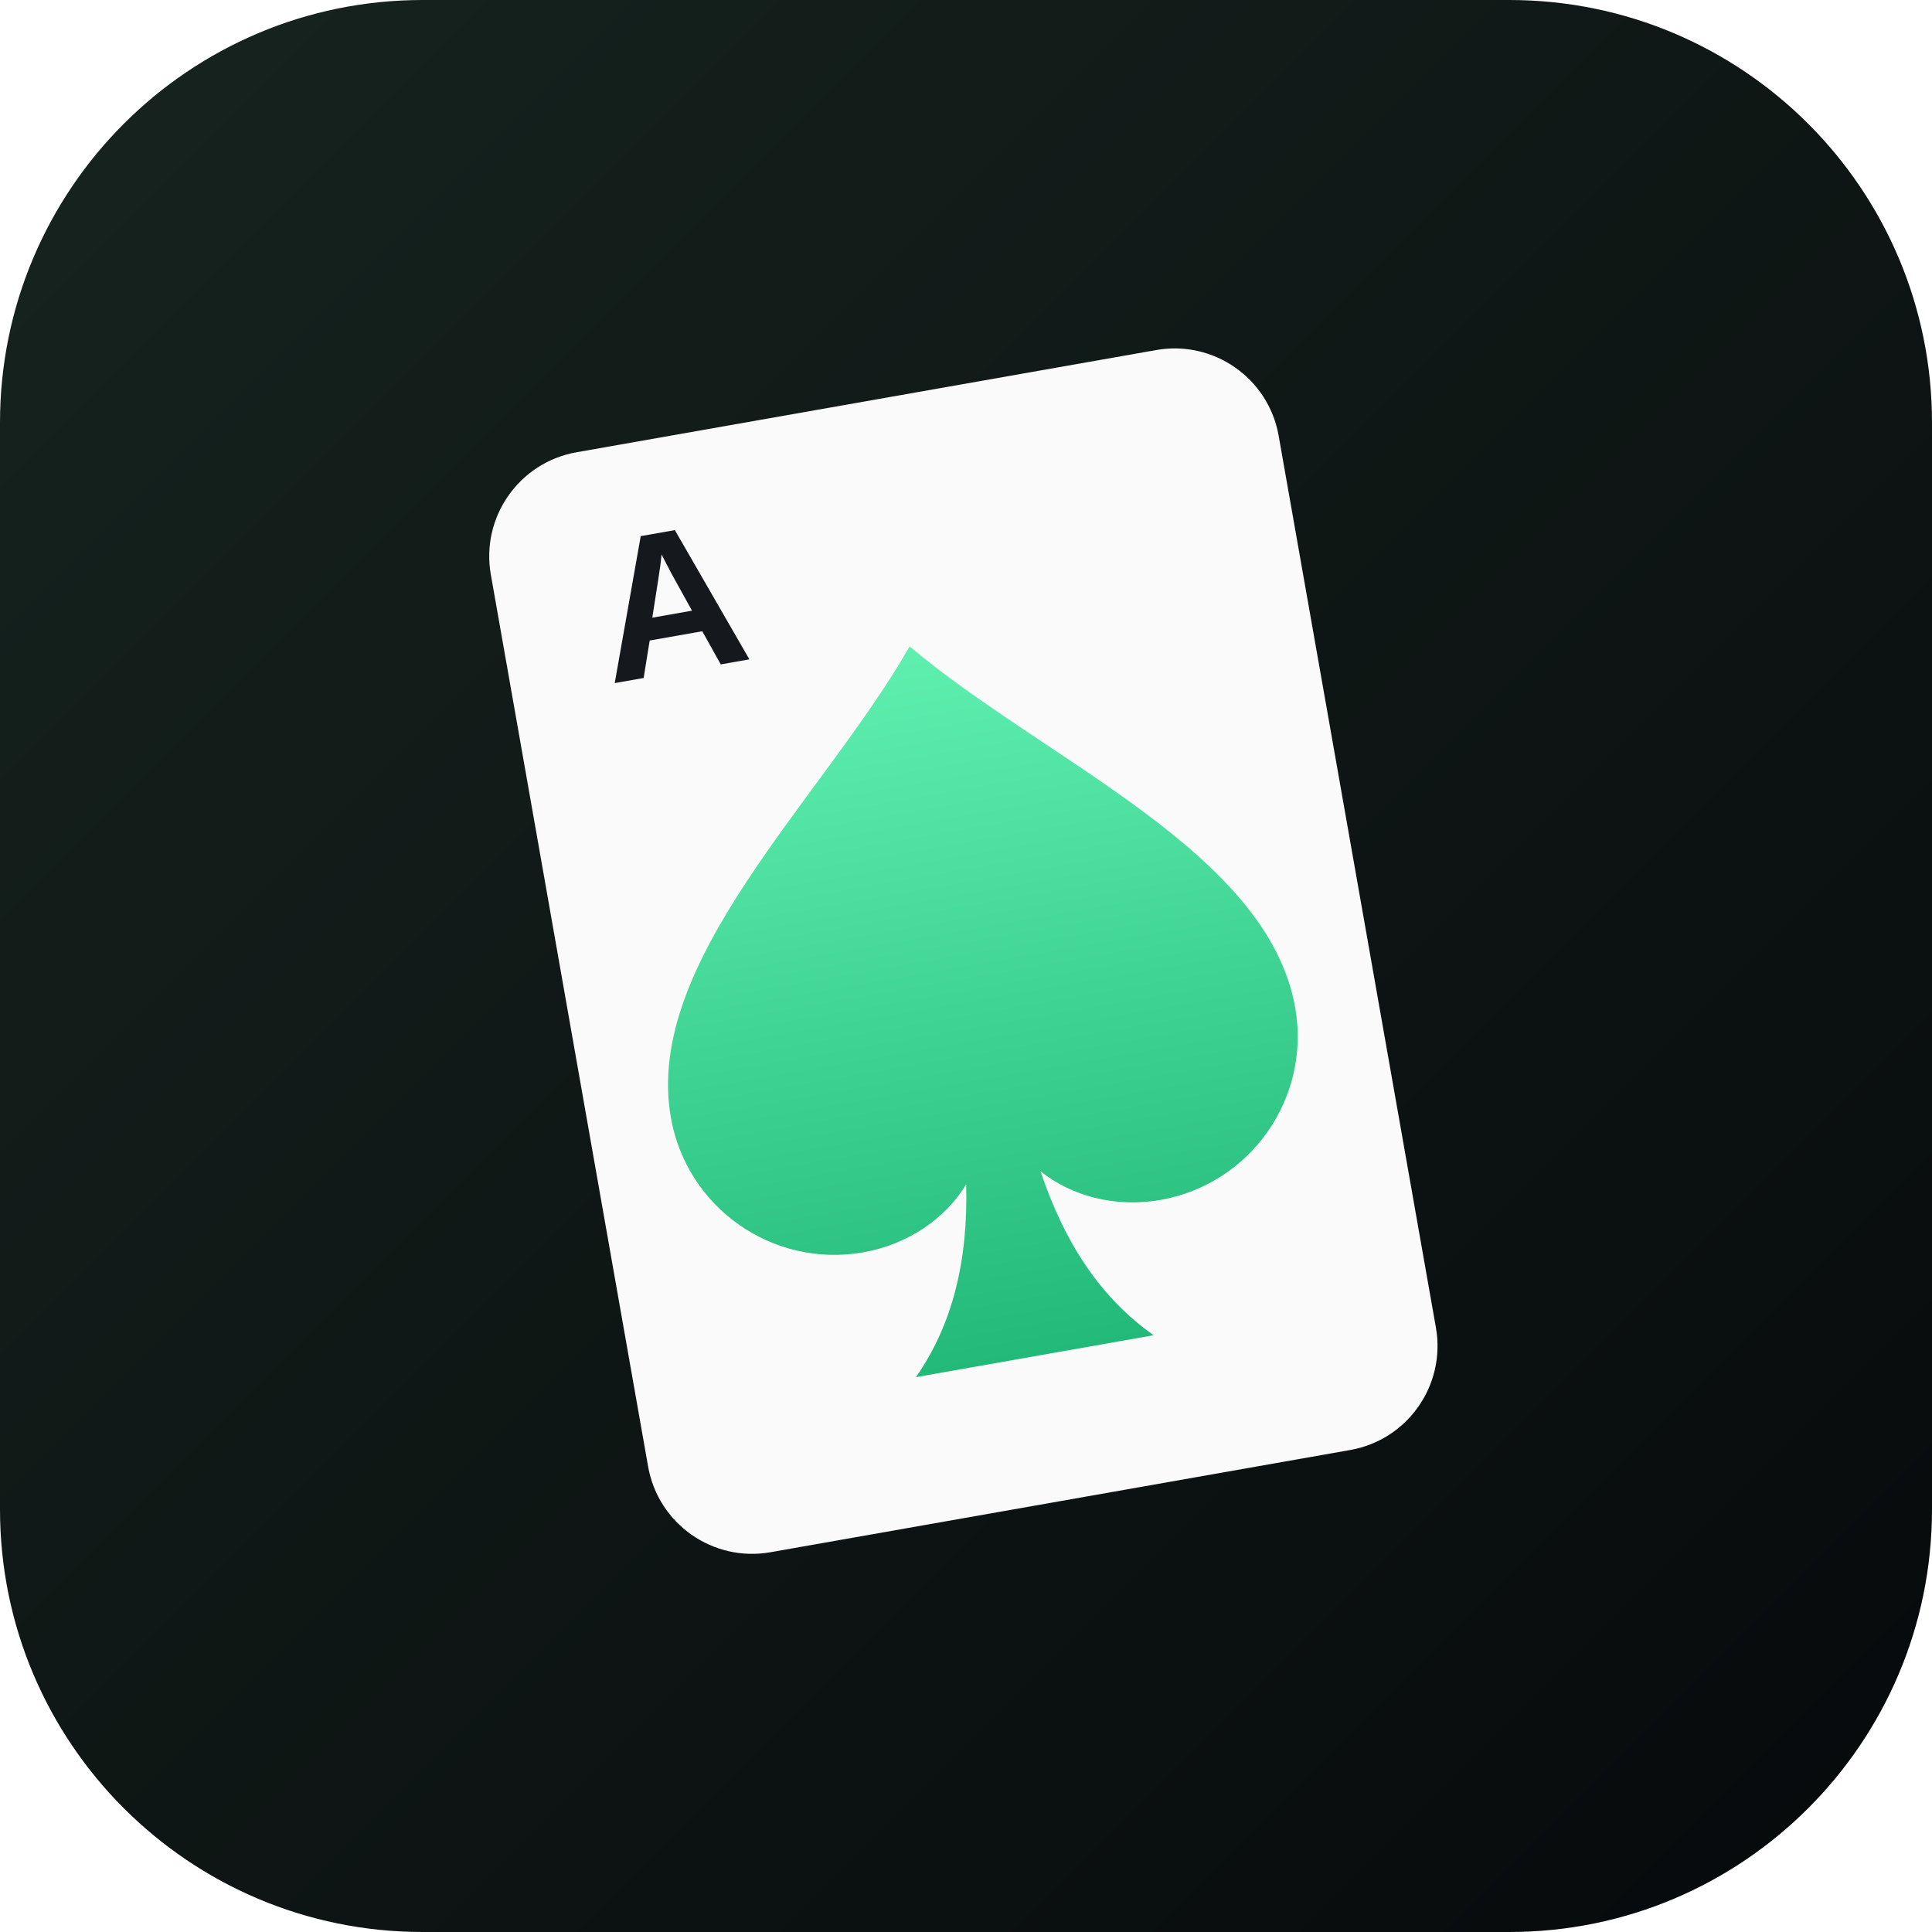
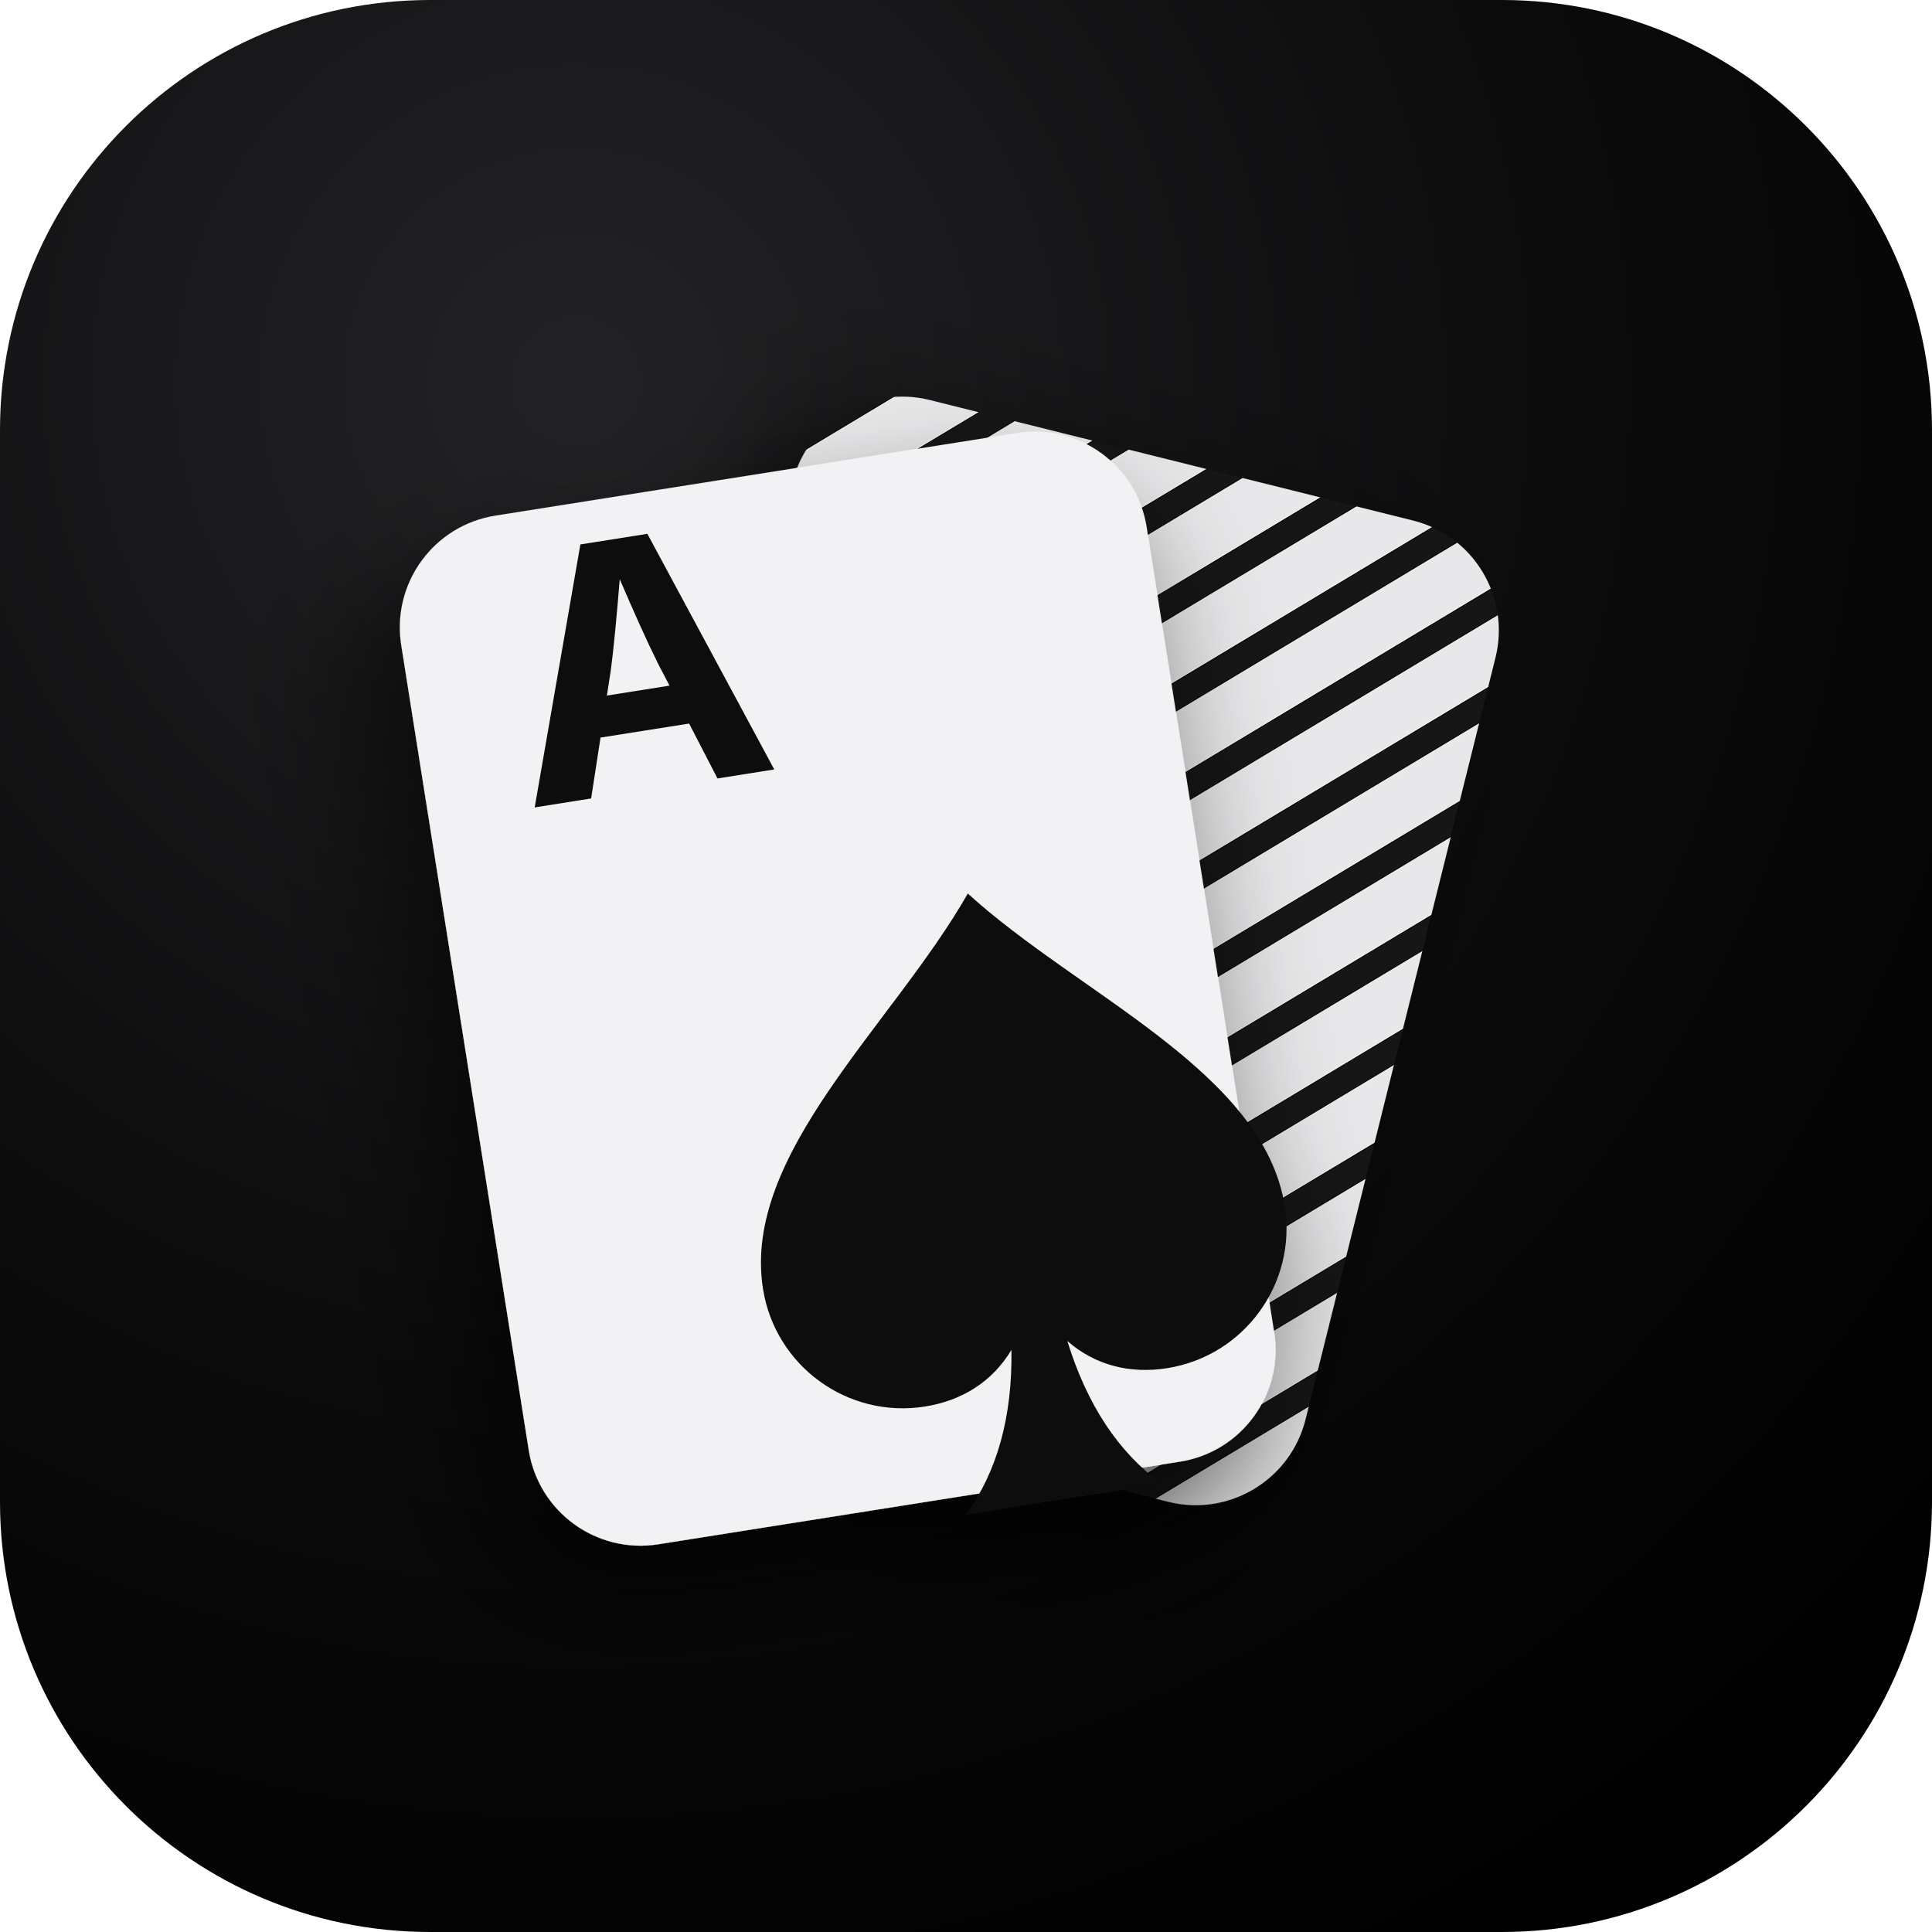
<svg xmlns="http://www.w3.org/2000/svg" viewBox="0 0 512 512">
  <defs>
-     <linearGradient id="bg" x1="0" y1="0" x2="1" y2="1">
-       <stop offset="0" stop-color="#16241f" />
-       <stop offset="1" stop-color="#07090b" />
-     </linearGradient>
-     <linearGradient id="g" x1="0" y1="0" x2="0" y2="1">
-       <stop offset="0" stop-color="#5ff0b0" />
-       <stop offset="1" stop-color="#22b979" />
-     </linearGradient>
+     <radialGradient id="bg" cx="30%" cy="20%" r="95%">
+       <stop offset="0" stop-color="#232326" />
+       <stop offset=".55" stop-color="#0b0b0c" />
+       <stop offset="1" stop-color="#000" />
+     </radialGradient>
+     <pattern id="st" width="22" height="22" patternUnits="userSpaceOnUse" patternTransform="rotate(45)">
+       <rect width="22" height="22" fill="#e8e8ea" />
+       <rect width="7" height="22" fill="#141414" />
+     </pattern>
+     <filter id="sh" x="-30%" y="-30%" width="160%" height="160%">
+       <feDropShadow dx="-10" dy="14" stdDeviation="16" flood-color="#000" flood-opacity=".65" />
+     </filter>
  </defs>
-   <rect width="512" height="512" rx="112" fill="url(#bg)" />
-   <g transform="rotate(-10 256 256)">
-     <rect x="150" y="104" width="212" height="296" rx="28" fill="#fafafa" />
-     <text x="176" y="166" font-family="Arial,Helvetica,sans-serif" font-weight="900" font-size="54" fill="#15181d">A</text>
+   <rect width="512" height="512" rx="114" fill="url(#bg)" />
+   <g transform="translate(278 252) rotate(14)" filter="url(#sh)">
+     <rect x="-96" y="-134" width="192" height="268" rx="30" fill="url(#st)" />
  </g>
-   <path fill="url(#g)" d="M256 170c30 36 84 70 84 112a44 44 0 0 1-44 44c-12 0-23-5-30-13 3 20 10 36 22 48h-64c12-12 19-28 22-48-7 8-18 13-30 13a44 44 0 0 1-44-44c0-42 54-76 84-112z" transform="rotate(-10 256 256)" />
+   <g transform="translate(222 262) rotate(-9)" filter="url(#sh)">
+     <rect x="-100" y="-138" width="200" height="276" rx="30" fill="#f2f2f4" />
+     <text x="-74" y="-60" font-family="Inter,Helvetica,Arial,sans-serif" font-weight="700" font-size="92" letter-spacing="-6" fill="#0d0d0d">A</text>
+     <path transform="translate(38 58) scale(1.25)" fill="#0d0d0d" d="M0-62c20 25 56 47 56 76a30 30 0 0 1-30 30c-8 0-15-3-20-9 2 14 7 25 15 33h-42c8-8 13-19 15-33-5 6-12 9-20 9a30 30 0 0 1-30-30c0-29 36-51 56-76z" />
+   </g>
</svg>
